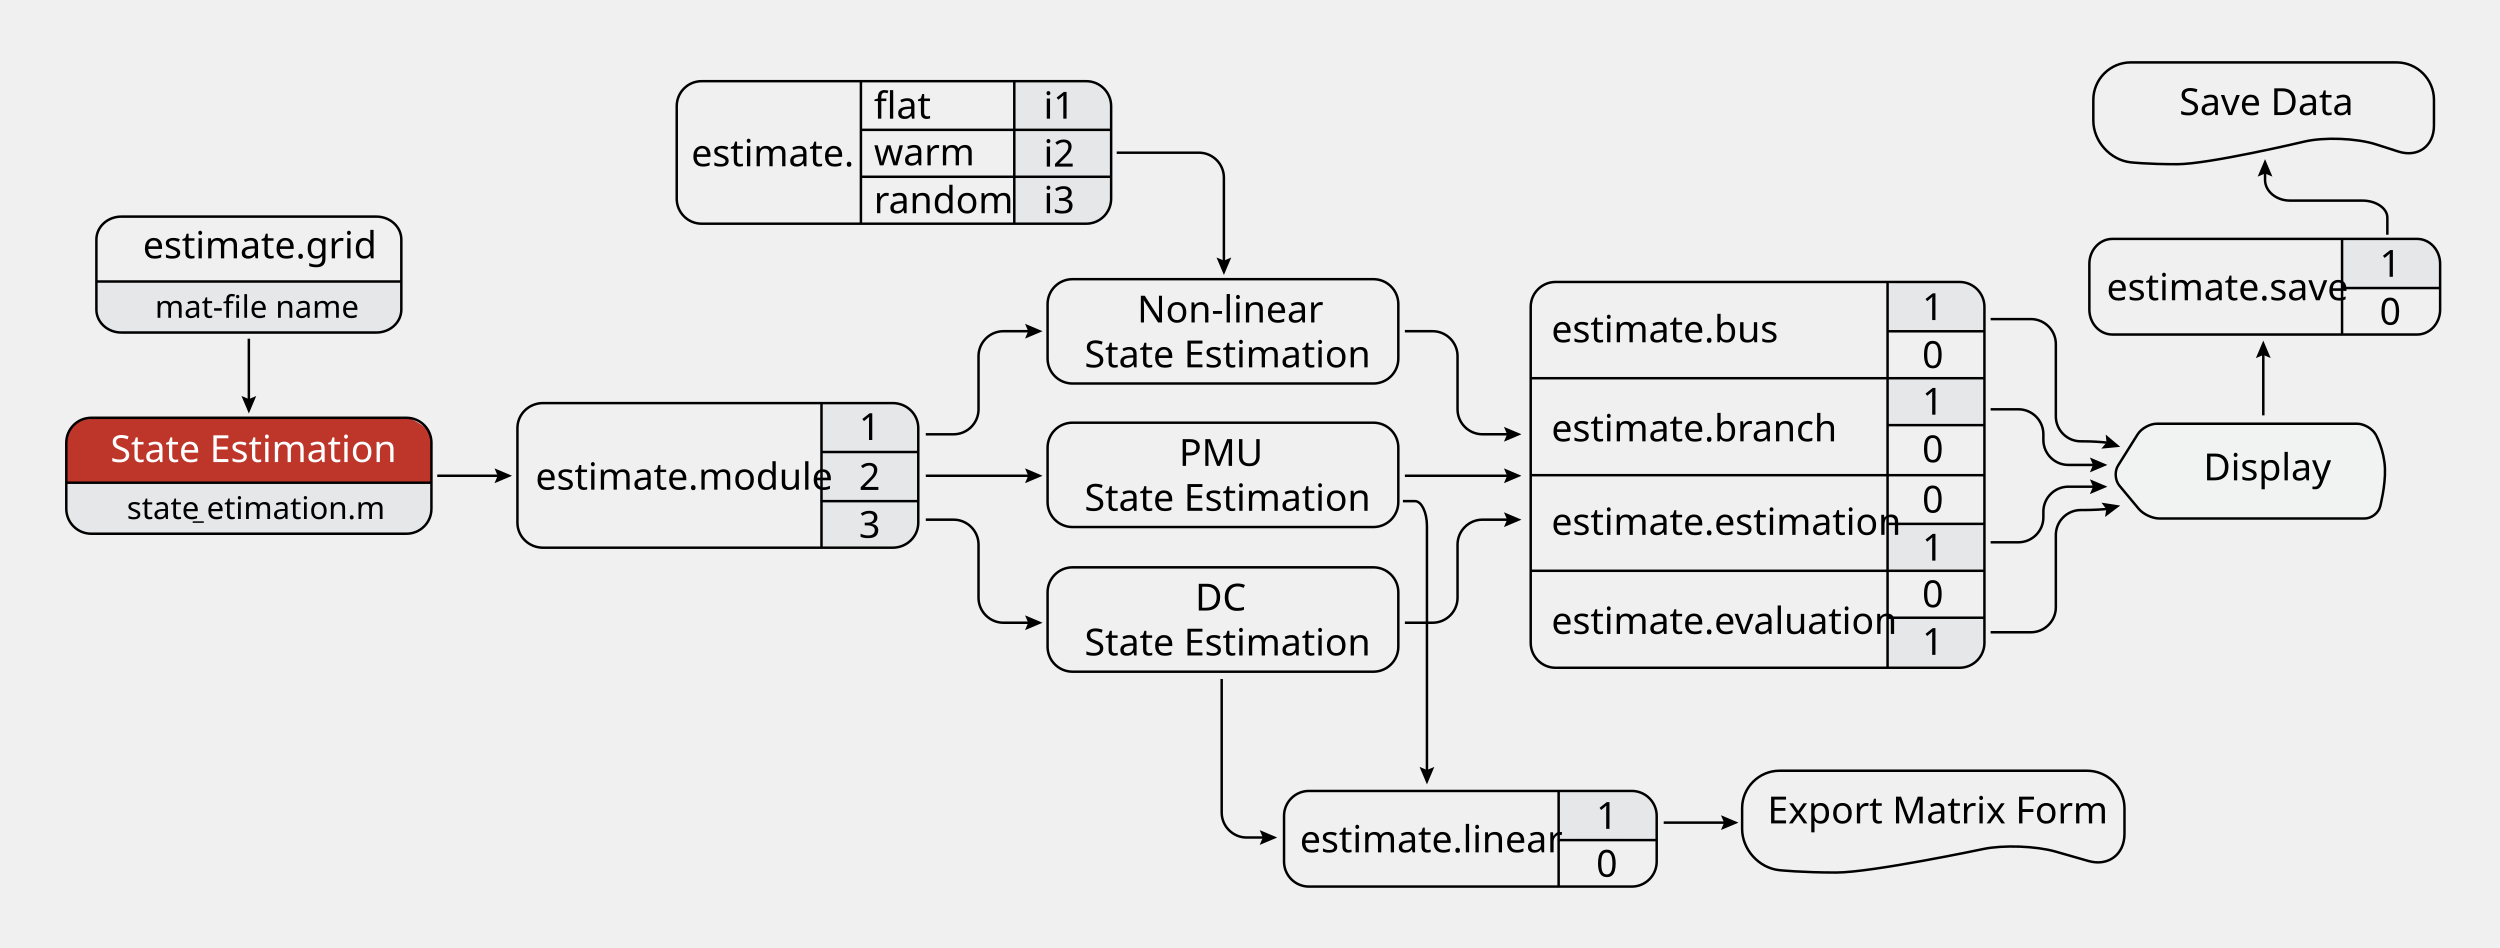
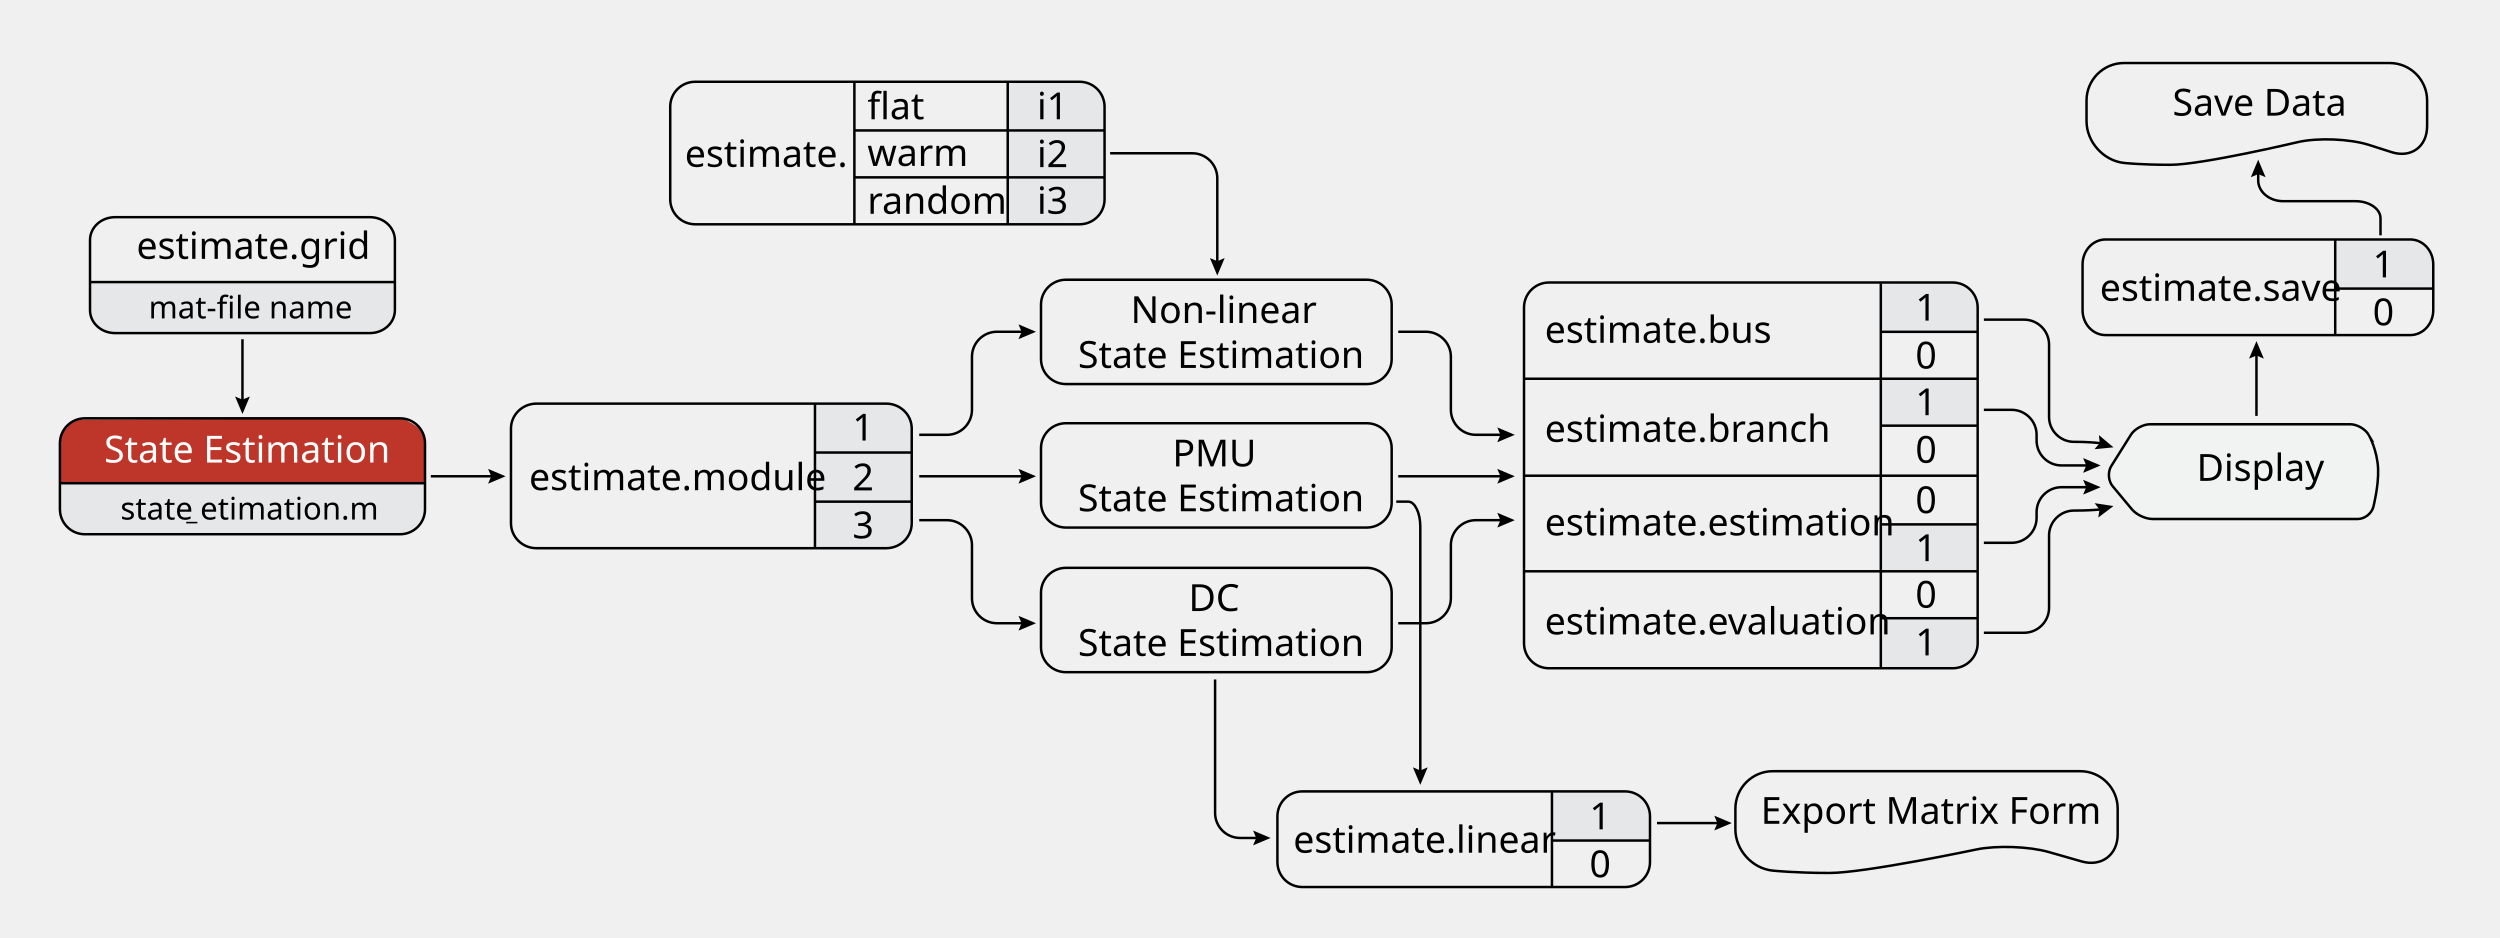
- <svg xmlns="http://www.w3.org/2000/svg" version="1.1" id="Layer_1" x="0px" y="0px" width="358px" height="135.667px" viewBox="0 0 358 135.667" enable-background="new 0 0 358 135.667" xml:space="preserve">
-   <path fill="#E6E7E8" d="M284.168,88.458h-13.869v7.13c0-0.001,3.189,0.106,6.607,0.111c5.306,0.01,4.539-0.421,6.111-0.949  c0.935-0.314,1.188-2.666,1.209-3.9C284.248,89.467,284.168,88.458,284.168,88.458z" />
-   <text transform="matrix(1 0 0 1 20.4546 36.9907)" font-family="'CMR10'" font-size="5.357">estimate.grid</text>
-   <path fill="#BE362A" d="M58.581,59.829L12.31,60.008c0,0-1.614,0.54-1.913,0.961c-0.627,0.881-0.917,1.816-0.917,1.816v6.24  c0,0,32.685,0.131,52.314,0v-3.847c0,0-0.004-2.803-0.488-3.54C60.851,60.948,58.581,59.829,58.581,59.829z" />
-   <path fill="#E6E7E8" d="M58.356,76.43H12.748l-2.49-1.271l-0.767-1.366v-4.661c0,0,32.67-0.105,52.29,0v4.84  c0,0-0.432,0.514-0.916,1.1C60.412,75.617,58.356,76.43,58.356,76.43z" />
-   <path fill="#FFFFFF" stroke="#000000" stroke-width="0.357" stroke-miterlimit="10" d="M9.492,69.123h52.29H9.492z" />
-   <text transform="matrix(1 0 0 1 15.8149 66.1646)" fill="#FFFFFF" font-family="'CMR10'" font-size="5.357">State Estimation</text>
-   <text transform="matrix(1 0 0 1 18.1572 74.3242)">
-     <tspan x="0" y="0" font-family="'CMR10'" font-size="4.465">state</tspan>
-     <tspan x="9.438" y="0" font-family="'ArialMT'" font-size="3.572">_</tspan>
-     <tspan x="11.424" y="0" font-family="'CMR10'" font-size="4.465">etimation.m</tspan>
-   </text>
-   <g>
-     <line fill="#FFFFFF" x1="62.615" y1="68.129" x2="73.325" y2="68.129" />
-     <g>
-       <line fill="none" stroke="#000000" stroke-width="0.357" stroke-miterlimit="10" x1="62.615" y1="68.129" x2="71.619" y2="68.129" />
-       <g>
-         <polygon points="70.816,69.188 71.266,68.129 70.816,67.071 73.325,68.129    " />
-       </g>
-     </g>
-   </g>
-   <g>
-     <line fill="#FFFFFF" x1="35.636" y1="48.5" x2="35.636" y2="59.209" />
-     <g>
-       <line fill="none" stroke="#000000" stroke-width="0.357" stroke-miterlimit="10" x1="35.636" y1="48.5" x2="35.636" y2="57.504" />
-       <g>
-         <polygon points="34.578,56.701 35.636,57.151 36.694,56.701 35.636,59.209    " />
-       </g>
-     </g>
-   </g>
-   <path fill="#E6E7E8" d="M54.61,47.619H16.523l-2.08-1.272l-0.641-1.365V40.32c0,0,27.283-0.105,43.667,0v4.84  c0,0-0.36,0.514-0.765,1.098C56.326,46.807,54.61,47.619,54.61,47.619z" />
-   <path fill="#FFFFFF" stroke="#000000" stroke-width="0.357" stroke-miterlimit="10" d="M13.803,40.312H57.47H13.803z" />
-   <text transform="matrix(1 0 0 1 22.1948 45.5117)" font-family="'CMR10'" font-size="4.465">mat-file name</text>
-   <path fill="none" stroke="#000000" stroke-width="0.357" stroke-miterlimit="10" d="M57.47,44.337c0,1.813-1.599,3.282-3.571,3.282  H17.375c-1.972,0-3.572-1.469-3.572-3.282V34.299c0-1.813,1.6-3.282,3.572-3.282h36.524c1.973,0,3.571,1.469,3.571,3.282V44.337z" />
-   <path fill="none" stroke="#000000" stroke-width="0.357" stroke-miterlimit="10" d="M61.782,72.858  c0,1.972-1.599,3.571-3.572,3.571H13.063c-1.973,0-3.571-1.6-3.571-3.571V63.4c0-1.973,1.599-3.572,3.571-3.572h45.146  c1.973,0,3.572,1.599,3.572,3.572V72.858z" />
-   <path fill="#E6E7E8" d="M130.82,77.066c-0.412,0.693-2.172,1.363-2.172,1.363h-11.114V57.864c0,0,6.72-0.335,11.367,0.024  c0.642,0.049,1.292,0.808,1.774,0.976c0.262,0.091,0.814,1.365,0.816,3.284c0.005,4.015,0.083,7.395,0.091,9.697  c0.006,1.807-0.172,1.807-0.143,3.006C131.459,75.646,131.416,76.064,130.82,77.066z" />
-   <line fill="#FFFFFF" stroke="#000000" stroke-width="0.357" stroke-miterlimit="10" x1="117.535" y1="71.762" x2="131.582" y2="71.762" />
-   <text transform="matrix(1 0 0 1 123.002 70.1543)" font-family="'CMR10'" font-size="5.357">2</text>
-   <text transform="matrix(1 0 0 1 123.002 77.0195)" font-family="'CMR10'" font-size="5.357">3</text>
-   <path fill="#FFFFFF" stroke="#000000" stroke-width="0.357" stroke-miterlimit="10" d="M117.637,57.713V78.43V57.713z" />
-   <text transform="matrix(1 0 0 1 76.6812 70.1182)" font-family="'CMR10'" font-size="5.357">estimate.module</text>
-   <line fill="#FFFFFF" stroke="#000000" stroke-width="0.357" stroke-miterlimit="10" x1="117.628" y1="64.728" x2="131.497" y2="64.728" />
-   <text transform="matrix(1 0 0 1 123.002 63.0112)" font-family="'CMR10'" font-size="5.357">1</text>
-   <path fill="none" stroke="#000000" stroke-width="0.357" stroke-miterlimit="10" d="M131.497,74.857  c0,1.973-1.639,3.572-3.66,3.572H77.755c-2.021,0-3.659-1.6-3.659-3.572V61.293c0-1.973,1.638-3.571,3.659-3.571h50.082  c2.021,0,3.66,1.599,3.66,3.571V74.857z" />
-   <g>
-     <g>
-       <path fill="none" stroke="#000000" stroke-width="0.357" stroke-miterlimit="10" d="M147.59,47.428h-3.893    c-1.964,0-3.572,1.607-3.572,3.572v7.617c0,1.964-1.607,3.572-3.572,3.572h-3.98" />
-       <g>
-         <polygon points="146.787,46.37 147.237,47.428 146.787,48.486 149.295,47.428    " />
-       </g>
-     </g>
-   </g>
-   <g>
-     <g>
-       <path fill="none" stroke="#000000" stroke-width="0.357" stroke-miterlimit="10" d="M147.59,89.176h-3.893    c-1.964,0-3.572-1.607-3.572-3.571v-7.617c0-1.964-1.607-3.571-3.572-3.571h-3.98" />
-       <g>
-         <polygon points="146.787,88.117 147.237,89.176 146.787,90.234 149.295,89.176    " />
-       </g>
-     </g>
-   </g>
-   <text transform="matrix(1 0 0 1 162.853 46.1768)">
-     <tspan x="0" y="0" font-family="'CMR10'" font-size="5.357">Non-linear</tspan>
-     <tspan x="-7.548" y="6.429" font-family="'CMR10'" font-size="5.357">State Estimation</tspan>
-   </text>
-   <path fill="none" stroke="#000000" stroke-width="0.357" stroke-miterlimit="10" d="M200.239,51.348  c0,1.973-1.599,3.572-3.571,3.572h-43.083c-1.973,0-3.572-1.599-3.572-3.572v-7.799c0-1.973,1.599-3.572,3.572-3.572h43.083  c1.973,0,3.571,1.599,3.571,3.572V51.348z" />
-   <text transform="matrix(1 0 0 1 168.8428 66.7139)">
-     <tspan x="0" y="0" font-family="'CMR10'" font-size="5.357">PMU</tspan>
-     <tspan x="-13.538" y="6.429" font-family="'CMR10'" font-size="5.357">State Estimation</tspan>
-   </text>
-   <path fill="none" stroke="#000000" stroke-width="0.357" stroke-miterlimit="10" d="M200.239,71.9c0,1.973-1.599,3.572-3.571,3.572  h-43.083c-1.973,0-3.572-1.6-3.572-3.572v-7.799c0-1.973,1.599-3.572,3.572-3.572h43.083c1.973,0,3.571,1.599,3.571,3.572V71.9z" />
-   <text transform="matrix(1 0 0 1 171.1489 87.4297)">
-     <tspan x="0" y="0" font-family="'CMR10'" font-size="5.357">DC</tspan>
-     <tspan x="-15.844" y="6.429" font-family="'CMR10'" font-size="5.357">State Estimation</tspan>
-   </text>
-   <path fill="none" stroke="#000000" stroke-width="0.357" stroke-miterlimit="10" d="M200.239,92.615  c0,1.973-1.599,3.571-3.571,3.571h-43.083c-1.973,0-3.572-1.599-3.572-3.571v-7.801c0-1.973,1.599-3.571,3.572-3.571h43.083  c1.973,0,3.571,1.599,3.571,3.571V92.615z" />
-   <g>
-     <line fill="#FFFFFF" x1="132.574" y1="68.129" x2="149.296" y2="68.129" />
-     <g>
-       <line fill="none" stroke="#000000" stroke-width="0.357" stroke-miterlimit="10" x1="132.574" y1="68.129" x2="147.591" y2="68.129" />
-       <g>
-         <polygon points="146.788,69.188 147.238,68.129 146.788,67.071 149.296,68.129    " />
-       </g>
-     </g>
-   </g>
-   <g>
-     <text transform="matrix(1 0 0 1 125.1426 16.9893)" font-family="'CMR10'" font-size="5.357">flat</text>
-     <text transform="matrix(1 0 0 1 125.1421 23.6763)" font-family="'CMR10'" font-size="5.357">warm</text>
-     <text transform="matrix(1 0 0 1 125.1416 30.5342)" font-family="'CMR10'" font-size="5.357">random</text>
-     <path fill="#FFFFFF" stroke="#000000" stroke-width="0.357" stroke-miterlimit="10" d="M123.284,11.624v20.41V11.624z" />
-     <text transform="matrix(1 0 0 1 98.9922 23.8101)" font-family="'CMR10'" font-size="5.357">estimate.</text>
-     <path fill="#E6E7E8" d="M158.603,30.303l-1.721,1.471l-5.141,0.26l-6.495,0.071V11.623c0,0,3.208,0.044,6.495,0.076   c2.795,0.027,5.467-0.281,6.448,1.129c0.235,0.338,0.91,1.305,0.915,2.602c0.012,3.165,0.056,7.159,0.07,9.649   C159.194,29.141,158.603,30.303,158.603,30.303z" />
-     <path fill="#FFFFFF" stroke="#000000" stroke-width="0.357" stroke-miterlimit="10" d="M145.247,11.643v20.391V11.643z" />
-     <line fill="#FFFFFF" stroke="#000000" stroke-width="0.357" stroke-miterlimit="10" x1="123.283" y1="25.314" x2="159.115" y2="25.314" />
-     <line fill="#FFFFFF" stroke="#000000" stroke-width="0.357" stroke-miterlimit="10" x1="123.283" y1="18.594" x2="159.115" y2="18.594" />
-     <text transform="matrix(1 0 0 1 149.4434 16.9893)" font-family="'CMR10'" font-size="5.357">i1</text>
-     <text transform="matrix(1 0 0 1 149.4434 23.854)" font-family="'CMR10'" font-size="5.357">i2</text>
-     <text transform="matrix(1 0 0 1 149.4434 30.5342)" font-family="'CMR10'" font-size="5.357">i3</text>
-     <path fill="none" stroke="#000000" stroke-width="0.357" stroke-miterlimit="10" d="M159.115,28.462   c0,1.973-1.599,3.572-3.571,3.572h-55.066c-1.972,0-3.571-1.599-3.571-3.572V15.194c0-1.972,1.599-3.571,3.571-3.571h55.066   c1.972,0,3.571,1.599,3.571,3.571V28.462z" />
-   </g>
-   <g>
-     <g>
-       <path fill="none" stroke="#000000" stroke-width="0.357" stroke-miterlimit="10" d="M159.913,21.864h11.776    c1.965,0,3.572,1.607,3.572,3.572v12.237" />
-       <g>
-         <polygon points="174.203,36.871 175.262,37.32 176.319,36.871 175.262,39.379    " />
-       </g>
-     </g>
-   </g>
-   <g>
-     <g>
-       <path fill="none" stroke="#000000" stroke-width="0.357" stroke-miterlimit="10" d="M216.168,62.188h-3.878    c-1.964,0-3.571-1.607-3.571-3.572V51c0-1.964-1.607-3.572-3.571-3.572h-3.968" />
-       <g>
-         <polygon points="215.366,61.13 215.815,62.188 215.366,63.247 217.874,62.188    " />
-       </g>
-     </g>
-   </g>
-   <g>
-     <g>
-       <path fill="none" stroke="#000000" stroke-width="0.357" stroke-miterlimit="10" d="M216.168,74.416h-3.878    c-1.964,0-3.571,1.607-3.571,3.571v7.617c0,1.964-1.607,3.571-3.571,3.571h-3.968" />
-       <g>
-         <polygon points="215.366,73.357 215.815,74.416 215.366,75.475 217.874,74.416    " />
-       </g>
-     </g>
-   </g>
-   <g>
-     <line fill="#FFFFFF" x1="201.181" y1="68.129" x2="217.874" y2="68.129" />
-     <g>
-       <line fill="none" stroke="#000000" stroke-width="0.357" stroke-miterlimit="10" x1="201.181" y1="68.129" x2="216.168" y2="68.129" />
-       <g>
-         <polygon points="215.366,69.188 215.815,68.129 215.366,67.071 217.874,68.129    " />
-       </g>
-     </g>
-   </g>
-   <path fill="#E6E7E8" d="M284.17,54.159h-13.871v6.772c0,0,3.469,0.066,7.053,0c1.904-0.036,6.809-0.053,6.809-0.053  s0.047-3.094,0.066-4.328C284.248,55.168,284.17,54.159,284.17,54.159z" />
-   <path fill="#E6E7E8" d="M284.168,47.439h-13.869v-6.772c0,0,3.189-0.285,6.607-0.291c5.306-0.009,4.182,0.243,5.754,0.771  c0.936,0.314,1.546,2.667,1.566,3.901C284.248,46.429,284.168,47.439,284.168,47.439z" />
-   <path fill="#FFFFFF" stroke="#000000" stroke-width="0.357" stroke-miterlimit="10" d="M270.299,40.487v27.559V40.487z" />
-   <line fill="#FFFFFF" stroke="#000000" stroke-width="0.357" stroke-miterlimit="10" x1="219.196" y1="54.159" x2="284.168" y2="54.159" />
-   <line fill="#FFFFFF" stroke="#000000" stroke-width="0.357" stroke-miterlimit="10" x1="270.299" y1="47.439" x2="284.168" y2="47.439" />
-   <line fill="none" stroke="#000000" stroke-width="0.357" stroke-miterlimit="10" x1="270.299" y1="60.878" x2="284.168" y2="60.878" />
-   <text transform="matrix(1 0 0 1 222.1621 63.1982)" font-family="'CMR10'" font-size="5.357">estimate.branch</text>
-   <text transform="matrix(1 0 0 1 222.1621 49.0137)" font-family="'CMR10'" font-size="5.357">estimate.bus</text>
-   <text transform="matrix(1 0 0 1 275.25 45.834)" font-family="'CMR10'" font-size="5.357">1</text>
-   <text transform="matrix(1 0 0 1 275.25 52.6997)" font-family="'CMR10'" font-size="5.357">0</text>
-   <text transform="matrix(1 0 0 1 275.25 59.3794)" font-family="'CMR10'" font-size="5.357">1</text>
-   <text transform="matrix(1 0 0 1 275.25 66.2026)" font-family="'CMR10'" font-size="5.357">0</text>
-   <path fill="#E6E7E8" d="M284.168,81.809h-13.869v-6.971h13.869c0,0,0.038,3.346,0.059,4.58  C284.248,80.801,284.168,81.809,284.168,81.809z" />
-   <path fill="#FFFFFF" stroke="#000000" stroke-width="0.357" stroke-miterlimit="10" d="M270.299,68.046v27.579V68.046z" />
-   <line fill="#FFFFFF" stroke="#000000" stroke-width="0.357" stroke-miterlimit="10" x1="219.196" y1="81.738" x2="284.168" y2="81.738" />
-   <line fill="#FFFFFF" stroke="#000000" stroke-width="0.357" stroke-miterlimit="10" x1="270.299" y1="75.02" x2="284.168" y2="75.02" />
-   <line fill="none" stroke="#000000" stroke-width="0.357" stroke-miterlimit="10" x1="270.299" y1="88.458" x2="284.168" y2="88.458" />
-   <text transform="matrix(1 0 0 1 222.1611 90.7773)" font-family="'CMR10'" font-size="5.357">estimate.evaluation</text>
-   <text transform="matrix(1 0 0 1 222.1611 76.5938)" font-family="'CMR10'" font-size="5.357">estimate.estimation</text>
-   <text transform="matrix(1 0 0 1 275.25 73.4141)" font-family="'CMR10'" font-size="5.357">0</text>
-   <text transform="matrix(1 0 0 1 275.25 80.2793)" font-family="'CMR10'" font-size="5.357">1</text>
-   <text transform="matrix(1 0 0 1 275.25 86.959)" font-family="'CMR10'" font-size="5.357">0</text>
-   <text transform="matrix(1 0 0 1 275.25 93.7813)" font-family="'CMR10'" font-size="5.357">1</text>
-   <line fill="#FFFFFF" stroke="#000000" stroke-width="0.357" stroke-miterlimit="10" x1="219.196" y1="68.046" x2="284.168" y2="68.046" />
-   <g>
-     <path fill="none" stroke="#000000" stroke-width="0.357" stroke-miterlimit="10" d="M348.545,17.979   c0,2.947-2.296,4.621-5.102,3.721l-3.164-1.016c-2.806-0.9-7.447-1.082-10.315-0.404c0,0-13.669,3.233-18.192,3.235   c-4.333,0.001-6.687-0.273-6.687-0.273c-2.927-0.341-5.321-3.031-5.321-5.978v-2.971c0-2.947,2.411-5.357,5.357-5.357h38.066   c2.946,0,5.357,2.411,5.357,5.357V17.979z" />
-   </g>
-   <g>
-     <path fill="#F1F2F2" d="M341.525,67.103c0.091,2.446-0.68,5.416-0.68,5.416c-0.246,0.95-1.252,1.729-2.234,1.729h-29.406   c-0.982,0-2.301-0.617-2.93-1.372l-2.772-3.328c-0.629-0.755-0.717-2.053-0.194-2.885l2.805-4.473   c0.522-0.832,1.753-1.513,2.735-1.513h28.69c0.982,0,2.182,0.7,2.665,1.555C340.204,62.231,341.428,64.396,341.525,67.103z" />
-     <path fill="none" stroke="#000000" stroke-width="0.357" stroke-miterlimit="10" d="M341.525,67.103   c0.091,2.446-0.68,5.416-0.68,5.416c-0.246,0.95-1.252,1.729-2.234,1.729h-29.406c-0.982,0-2.301-0.617-2.93-1.372l-2.772-3.328   c-0.629-0.755-0.717-2.053-0.194-2.885l2.805-4.473c0.522-0.832,1.753-1.513,2.735-1.513h28.69c0.982,0,2.182,0.7,2.665,1.555   C340.204,62.231,341.428,64.396,341.525,67.103z" />
-   </g>
-   <g>
-     <g>
-       <path fill="none" stroke="#000000" stroke-width="0.357" stroke-miterlimit="10" d="M300.075,66.577h-3.893    c-1.964,0-3.571-1.607-3.571-3.572v-0.822c0-1.964-1.607-3.572-3.571-3.572h-3.98" />
-       <g>
-         <polygon points="299.273,65.519 299.723,66.577 299.273,67.635 301.781,66.577    " />
-       </g>
-     </g>
-   </g>
-   <g>
-     <g>
-       <path fill="none" stroke="#000000" stroke-width="0.357" stroke-miterlimit="10" d="M300.075,69.693h-3.893    c-1.964,0-3.571,1.607-3.571,3.571v0.821c0,1.964-1.607,3.571-3.571,3.571h-3.98" />
-       <g>
-         <polygon points="299.273,68.635 299.723,69.693 299.273,70.752 301.781,69.693    " />
-       </g>
-     </g>
-   </g>
-   <text transform="matrix(1 0 0 1 315.5371 68.7837)" font-family="'CMR10'" font-size="5.357">Display</text>
-   <path fill="#E6E7E8" d="M347.434,34.557c-0.411-0.223-0.683-0.111-0.683-0.111H335.28v6.613c0,0,7.257,0.108,11.902-0.008  c0.644-0.016,1.761,0.106,2.243,0.052c0.262-0.029-0.182-0.808-0.01-1.422c0.272-0.968-0.249-2.291-0.241-3.031  c0.007-0.581-0.357-0.997-0.696-1.318C348.221,35.09,348.029,34.879,347.434,34.557z" />
-   <line fill="#FFFFFF" stroke="#000000" stroke-width="0.357" stroke-miterlimit="10" x1="335.28" y1="41.246" x2="349.426" y2="41.246" />
-   <text transform="matrix(1 0 0 1 340.7559 39.6411)" font-family="'CMR10'" font-size="5.357">1</text>
-   <text transform="matrix(1 0 0 1 340.7559 46.5068)" font-family="'CMR10'" font-size="5.357">0</text>
-   <path fill="#FFFFFF" stroke="#000000" stroke-width="0.357" stroke-miterlimit="10" d="M335.383,34.209v13.694V34.209z" />
-   <text transform="matrix(1 0 0 1 301.665 42.9976)" font-family="'CMR10'" font-size="5.357">estimate.save</text>
-   <path fill="none" stroke="#000000" stroke-width="0.357" stroke-miterlimit="10" d="M349.426,44.332  c0,1.973-1.473,3.572-3.291,3.572h-43.648c-1.817,0-3.291-1.599-3.291-3.572v-6.548c0-1.972,1.474-3.572,3.291-3.572h43.648  c1.818,0,3.291,1.6,3.291,3.572V44.332z" />
-   <g>
-     <line fill="#FFFFFF" x1="324.104" y1="59.479" x2="324.104" y2="48.77" />
-     <g>
-       <line fill="none" stroke="#000000" stroke-width="0.357" stroke-miterlimit="10" x1="324.104" y1="59.479" x2="324.104" y2="50.475" />
-       <g>
-         <polygon points="325.162,51.278 324.104,50.828 323.045,51.278 324.104,48.77    " />
-       </g>
-     </g>
-   </g>
-   <text transform="matrix(1 0 0 1 312.0762 16.4761)" font-family="'CMR10'" font-size="5.357">Save Data</text>
-   <g>
-     <g>
-       <path fill="none" stroke="#000000" stroke-width="0.357" stroke-miterlimit="10" d="M324.354,24.491c0,0.384,0,0.813,0,1.265    c0,1.633,1.607,2.97,3.571,2.97l10.373,0c1.964,0,3.571,1.101,3.571,2.446c0,1.345,0,2.445,0,2.445" />
-       <g>
-         <polygon points="323.295,25.294 324.354,24.845 325.412,25.294 324.354,22.786    " />
-       </g>
-     </g>
-   </g>
-   <g>
-     <g>
-       <path fill="none" stroke="#000000" stroke-width="0.357" stroke-miterlimit="10" d="M285.06,45.693h5.765    c1.964,0,3.571,1.607,3.571,3.572v10.36c0,1.964,1.607,3.572,3.571,3.572h0.243c1.444,0,2.919,0.096,3.799,0.232" />
-       <g>
-         <polygon points="300.91,64.25 301.653,63.373 301.538,62.229 303.619,63.983    " />
-       </g>
-     </g>
-   </g>
-   <g>
-     <g>
-       <path fill="none" stroke="#000000" stroke-width="0.357" stroke-miterlimit="10" d="M285.06,90.542h5.765    c1.964,0,3.571-1.607,3.571-3.571V76.61c0-1.964,1.607-3.571,3.571-3.571h0.243c1.428,0,2.886-0.076,3.77-0.187" />
-       <g>
-         <polygon points="301.446,74.034 301.623,72.898 300.928,71.982 303.619,72.395    " />
-       </g>
-     </g>
-   </g>
-   <path fill="none" stroke="#000000" stroke-width="0.357" stroke-miterlimit="10" d="M284.171,92.054  c0,1.974-1.599,3.571-3.571,3.571h-57.833c-1.972,0-3.57-1.598-3.57-3.571V43.947c0-1.972,1.599-3.571,3.57-3.571H280.6  c1.973,0,3.571,1.599,3.571,3.571V92.054z" />
-   <g>
-     <g>
-       <path fill="none" stroke="#000000" stroke-width="0.357" stroke-miterlimit="10" d="M204.339,110.62V75.333    c0-1.964-0.774-3.571-1.721-3.571c-0.947,0-1.722,0-1.722,0" />
-       <g>
-         <polygon points="205.397,109.818 204.339,110.268 203.28,109.818 204.339,112.326    " />
-       </g>
-     </g>
-   </g>
-   <g>
-     <g>
-       <path fill="none" stroke="#000000" stroke-width="0.357" stroke-miterlimit="10" d="M174.947,97.234v19.127    c0,1.964,1.607,3.571,3.572,3.571h2.671" />
-       <g>
-         <polygon points="180.389,120.99 180.838,119.933 180.389,118.875 182.896,119.933    " />
-       </g>
-     </g>
-   </g>
-   <path fill="#E6E7E8" d="M235.247,113.611c-0.41-0.223-0.682-0.111-0.682-0.111h-11.471v6.613c0,0,7.256,0.107,11.902-0.008  c0.643-0.016,1.761,0.105,2.242,0.053c0.262-0.029-0.182-0.809-0.009-1.424c0.272-0.967-0.249-2.29-0.241-3.03  c0.006-0.581-0.357-0.997-0.697-1.317C236.035,114.145,235.844,113.934,235.247,113.611z" />
-   <line fill="#FFFFFF" stroke="#000000" stroke-width="0.357" stroke-miterlimit="10" x1="223.095" y1="120.301" x2="237.239" y2="120.301" />
-   <text transform="matrix(1 0 0 1 228.5693 118.6953)" font-family="'CMR10'" font-size="5.357">1</text>
-   <text transform="matrix(1 0 0 1 228.5693 125.5605)" font-family="'CMR10'" font-size="5.357">0</text>
-   <path fill="#FFFFFF" stroke="#000000" stroke-width="0.357" stroke-miterlimit="10" d="M223.197,113.264v13.695V113.264z" />
-   <text transform="matrix(1 0 0 1 186.1426 122.0518)" font-family="'CMR10'" font-size="5.357">estimate.linear</text>
-   <path fill="none" stroke="#000000" stroke-width="0.357" stroke-miterlimit="10" d="M237.239,123.386  c0,1.974-1.6,3.573-3.572,3.573h-46.223c-1.972,0-3.57-1.6-3.57-3.573v-6.55c0-1.973,1.599-3.572,3.57-3.572h46.223  c1.973,0,3.572,1.6,3.572,3.572V123.386z" />
-   <g>
-     <line fill="#FFFFFF" x1="238.241" y1="117.8" x2="248.95" y2="117.8" />
-     <g>
-       <line fill="none" stroke="#000000" stroke-width="0.357" stroke-miterlimit="10" x1="238.241" y1="117.8" x2="247.244" y2="117.8" />
-       <g>
-         <polygon points="246.442,118.857 246.892,117.8 246.442,116.742 248.95,117.8    " />
-       </g>
-     </g>
-   </g>
-   <g>
-     <path fill="none" stroke="#000000" stroke-width="0.357" stroke-miterlimit="10" d="M304.225,119.412   c0,2.946-2.318,4.694-5.151,3.885l-4.701-1.345c-2.833-0.81-7.511-0.976-10.394-0.368c0,0-15.953,3.361-21.032,3.363   c-4.862,0.002-8.147-0.339-8.147-0.339c-2.931-0.305-5.329-2.965-5.329-5.911v-2.971c0-2.946,2.411-5.357,5.357-5.357h44.04   c2.946,0,5.357,2.411,5.357,5.357V119.412z" />
-   </g>
-   <text transform="matrix(1 0 0 1 253.1055 117.9063)" font-family="'CMR10'" font-size="5.357">Export Matrix Form</text>
+ <svg xmlns="http://www.w3.org/2000/svg" version="1.1" id="Layer_1" x="0px" y="0px" width="465.5px" height="174.5px" viewBox="0 0 465.5 174.5" enable-background="new 0 0 465.5 174.5" xml:space="preserve">
+   <path fill="#E6E7E8" d="M368.236,115.111h-18.029v9.27c0-0.002,4.146,0.137,8.59,0.145c6.897,0.012,5.9-0.547,7.944-1.234  c1.215-0.408,1.545-3.467,1.571-5.07C368.341,116.422,368.236,115.111,368.236,115.111z" />
+   <text transform="matrix(1 0 0 1 25.4097 48.2031)" font-family="'CMR10'" font-size="6.965">estimate.grid</text>
+   <path fill="#BE362A" d="M74.974,77.893l-60.152,0.233c0,0-2.099,0.701-2.487,1.249c-0.815,1.146-1.192,2.361-1.192,2.361v8.113  c0,0,42.49,0.17,68.009,0v-5.002c0,0-0.006-3.644-0.635-4.602C77.925,79.349,74.974,77.893,74.974,77.893z" />
+   <path fill="#E6E7E8" d="M74.682,99.475H15.391l-3.236-1.652l-0.997-1.777v-6.059c0,0,42.472-0.137,67.978,0v6.291  c0,0-0.562,0.668-1.19,1.43C77.354,98.418,74.682,99.475,74.682,99.475z" />
+   <path fill="#FFFFFF" stroke="#000000" stroke-width="0.464" stroke-miterlimit="10" d="M11.157,89.977h67.978H11.157z" />
+   <text transform="matrix(1 0 0 1 19.3784 86.1299)" fill="#FFFFFF" font-family="'CMR10'" font-size="6.965">State Estimation</text>
+   <text transform="matrix(1 0 0 1 22.4229 96.7373)">
+     <tspan x="0" y="0" font-family="'CMR10'" font-size="5.804">state</tspan>
+     <tspan x="12.269" y="0" font-family="'ArialMT'" font-size="4.643">_</tspan>
+     <tspan x="14.852" y="0" font-family="'CMR10'" font-size="5.804">etimation.m</tspan>
+   </text>
+   <g>
+     <line fill="#FFFFFF" x1="80.218" y1="88.683" x2="94.141" y2="88.683" />
+     <g>
+       <line fill="none" stroke="#000000" stroke-width="0.464" stroke-miterlimit="10" x1="80.218" y1="88.683" x2="91.923" y2="88.683" />
+       <g>
+         <polygon points="90.88,90.059 91.464,88.683 90.88,87.308 94.141,88.683    " />
+       </g>
+     </g>
+   </g>
+   <g>
+     <line fill="#FFFFFF" x1="45.146" y1="63.166" x2="45.146" y2="77.088" />
+     <g>
+       <line fill="none" stroke="#000000" stroke-width="0.464" stroke-miterlimit="10" x1="45.146" y1="63.166" x2="45.146" y2="74.871" />
+       <g>
+         <polygon points="43.77,73.828 45.146,74.412 46.521,73.828 45.146,77.088    " />
+       </g>
+     </g>
+   </g>
+   <path fill="#E6E7E8" d="M69.812,62.021H20.298l-2.703-1.654l-0.833-1.774v-6.061c0,0,35.468-0.137,56.768,0v6.292  c0,0-0.469,0.668-0.994,1.428C72.043,60.964,69.812,62.021,69.812,62.021z" />
+   <path fill="#FFFFFF" stroke="#000000" stroke-width="0.464" stroke-miterlimit="10" d="M16.762,52.522h56.768H16.762z" />
+   <text transform="matrix(1 0 0 1 27.6724 59.2813)" font-family="'CMR10'" font-size="5.804">mat-file name</text>
+   <path fill="none" stroke="#000000" stroke-width="0.464" stroke-miterlimit="10" d="M73.529,57.754  c0,2.356-2.078,4.267-4.643,4.267H21.405c-2.563,0-4.644-1.91-4.644-4.267v-13.05c0-2.355,2.08-4.266,4.644-4.266h47.481  c2.564,0,4.643,1.91,4.643,4.266V57.754z" />
+   <path fill="none" stroke="#000000" stroke-width="0.464" stroke-miterlimit="10" d="M79.135,94.832  c0,2.563-2.079,4.643-4.644,4.643h-58.69c-2.564,0-4.644-2.08-4.644-4.643V82.537c0-2.564,2.079-4.644,4.644-4.644h58.69  c2.564,0,4.644,2.079,4.644,4.644V94.832z" />
+   <path fill="#E6E7E8" d="M168.885,100.303c-0.535,0.9-2.823,1.771-2.823,1.771h-14.448V75.338c0,0,8.736-0.435,14.777,0.032  c0.834,0.064,1.68,1.051,2.306,1.269c0.34,0.118,1.059,1.774,1.062,4.27c0.007,5.22,0.108,9.613,0.118,12.607  c0.009,2.348-0.224,2.348-0.186,3.908C169.715,98.457,169.658,99,168.885,100.303z" />
+   <line fill="#FFFFFF" stroke="#000000" stroke-width="0.464" stroke-miterlimit="10" x1="151.613" y1="93.406" x2="169.875" y2="93.406" />
+   <text transform="matrix(1 0 0 1 158.7207 91.3164)" font-family="'CMR10'" font-size="6.965">2</text>
+   <text transform="matrix(1 0 0 1 158.7207 100.2412)" font-family="'CMR10'" font-size="6.965">3</text>
+   <path fill="#FFFFFF" stroke="#000000" stroke-width="0.464" stroke-miterlimit="10" d="M151.747,75.143v26.931V75.143z" />
+   <text transform="matrix(1 0 0 1 98.5044 91.2695)" font-family="'CMR10'" font-size="6.965">estimate.module</text>
+   <line fill="#FFFFFF" stroke="#000000" stroke-width="0.464" stroke-miterlimit="10" x1="151.734" y1="84.262" x2="169.765" y2="84.262" />
+   <text transform="matrix(1 0 0 1 158.7207 82.0303)" font-family="'CMR10'" font-size="6.965">1</text>
+   <path fill="none" stroke="#000000" stroke-width="0.464" stroke-miterlimit="10" d="M169.765,97.43c0,2.564-2.13,4.645-4.758,4.645  H99.9c-2.627,0-4.757-2.08-4.757-4.645V79.797c0-2.564,2.13-4.643,4.757-4.643h65.106c2.628,0,4.758,2.078,4.758,4.643V97.43z" />
+   <g>
+     <g>
+       <path fill="none" stroke="#000000" stroke-width="0.464" stroke-miterlimit="10" d="M190.685,61.773h-5.061    c-2.554,0-4.643,2.089-4.643,4.643v9.902c0,2.554-2.089,4.643-4.643,4.643h-5.174" />
+       <g>
+         <polygon points="189.642,60.397 190.226,61.773 189.642,63.148 192.902,61.773    " />
+       </g>
+     </g>
+   </g>
+   <g>
+     <g>
+       <path fill="none" stroke="#000000" stroke-width="0.464" stroke-miterlimit="10" d="M190.685,116.045h-5.061    c-2.554,0-4.643-2.09-4.643-4.644v-9.9c0-2.554-2.089-4.644-4.643-4.644h-5.174" />
+       <g>
+         <polygon points="189.642,114.669 190.226,116.045 189.642,117.421 192.902,116.045    " />
+       </g>
+     </g>
+   </g>
+   <text transform="matrix(1 0 0 1 210.5273 60.1455)">
+     <tspan x="0" y="0" font-family="'CMR10'" font-size="6.965">Non-linear</tspan>
+     <tspan x="-9.813" y="8.358" font-family="'CMR10'" font-size="6.965">State Estimation</tspan>
+   </text>
+   <path fill="none" stroke="#000000" stroke-width="0.464" stroke-miterlimit="10" d="M259.13,66.869  c0,2.565-2.078,4.644-4.643,4.644h-56.009c-2.564,0-4.644-2.078-4.644-4.644v-10.14c0-2.564,2.079-4.643,4.644-4.643h56.009  c2.564,0,4.643,2.078,4.643,4.643V66.869z" />
+   <text transform="matrix(1 0 0 1 218.314 86.8438)">
+     <tspan x="0" y="0" font-family="'CMR10'" font-size="6.965">PMU</tspan>
+     <tspan x="-17.6" y="8.357" font-family="'CMR10'" font-size="6.965">State Estimation</tspan>
+   </text>
+   <path fill="none" stroke="#000000" stroke-width="0.464" stroke-miterlimit="10" d="M259.13,93.586  c0,2.564-2.078,4.645-4.643,4.645h-56.009c-2.564,0-4.644-2.08-4.644-4.645V83.448c0-2.564,2.079-4.644,4.644-4.644h56.009  c2.564,0,4.643,2.079,4.643,4.644V93.586z" />
+   <text transform="matrix(1 0 0 1 221.312 113.7744)">
+     <tspan x="0" y="0" font-family="'CMR10'" font-size="6.965">DC</tspan>
+     <tspan x="-20.598" y="8.357" font-family="'CMR10'" font-size="6.965">State Estimation</tspan>
+   </text>
+   <path fill="none" stroke="#000000" stroke-width="0.464" stroke-miterlimit="10" d="M259.13,120.516  c0,2.564-2.078,4.643-4.643,4.643h-56.009c-2.564,0-4.644-2.078-4.644-4.643v-10.141c0-2.564,2.079-4.643,4.644-4.643h56.009  c2.564,0,4.643,2.078,4.643,4.643V120.516z" />
+   <g>
+     <line fill="#FFFFFF" x1="171.165" y1="88.683" x2="192.903" y2="88.683" />
+     <g>
+       <line fill="none" stroke="#000000" stroke-width="0.464" stroke-miterlimit="10" x1="171.165" y1="88.683" x2="190.686" y2="88.683" />
+       <g>
+         <polygon points="189.643,90.059 190.227,88.683 189.643,87.308 192.903,88.683    " />
+       </g>
+     </g>
+   </g>
+   <g>
+     <text transform="matrix(1 0 0 1 161.5039 22.2021)" font-family="'CMR10'" font-size="6.965">flat</text>
+     <text transform="matrix(1 0 0 1 161.5039 30.8945)" font-family="'CMR10'" font-size="6.965">warm</text>
+     <text transform="matrix(1 0 0 1 161.5024 39.8105)" font-family="'CMR10'" font-size="6.965">random</text>
+     <path fill="#FFFFFF" stroke="#000000" stroke-width="0.464" stroke-miterlimit="10" d="M159.087,15.227V41.76V15.227z" />
+     <text transform="matrix(1 0 0 1 127.5083 31.0684)" font-family="'CMR10'" font-size="6.965">estimate.</text>
+     <path fill="#E6E7E8" d="M205.002,39.51l-2.237,1.912l-6.683,0.338l-8.443,0.093V15.225c0,0,4.172,0.058,8.443,0.1   c3.634,0.035,7.107-0.366,8.382,1.468c0.307,0.439,1.183,1.696,1.189,3.382c0.015,4.114,0.072,9.308,0.091,12.544   C205.771,37.999,205.002,39.51,205.002,39.51z" />
+     <path fill="#FFFFFF" stroke="#000000" stroke-width="0.464" stroke-miterlimit="10" d="M187.639,15.251V41.76V15.251z" />
+     <line fill="#FFFFFF" stroke="#000000" stroke-width="0.464" stroke-miterlimit="10" x1="159.086" y1="33.024" x2="205.668" y2="33.024" />
+     <line fill="#FFFFFF" stroke="#000000" stroke-width="0.464" stroke-miterlimit="10" x1="159.086" y1="24.289" x2="205.668" y2="24.289" />
+     <text transform="matrix(1 0 0 1 193.0952 22.2021)" font-family="'CMR10'" font-size="6.965">i1</text>
+     <text transform="matrix(1 0 0 1 193.0952 31.126)" font-family="'CMR10'" font-size="6.965">i2</text>
+     <text transform="matrix(1 0 0 1 193.0952 39.8105)" font-family="'CMR10'" font-size="6.965">i3</text>
+     <path fill="none" stroke="#000000" stroke-width="0.464" stroke-miterlimit="10" d="M205.668,37.117   c0,2.564-2.078,4.644-4.643,4.644h-71.586c-2.564,0-4.643-2.079-4.643-4.644V19.868c0-2.563,2.078-4.643,4.643-4.643h71.586   c2.564,0,4.643,2.079,4.643,4.643V37.117z" />
+   </g>
+   <g>
+     <g>
+       <path fill="none" stroke="#000000" stroke-width="0.464" stroke-miterlimit="10" d="M206.705,28.54h15.311    c2.554,0,4.643,2.089,4.643,4.643v15.908" />
+       <g>
+         <polygon points="225.284,48.047 226.659,48.632 228.035,48.047 226.659,51.308    " />
+       </g>
+     </g>
+   </g>
+   <g>
+     <g>
+       <path fill="none" stroke="#000000" stroke-width="0.464" stroke-miterlimit="10" d="M279.837,80.961h-5.041    c-2.554,0-4.643-2.089-4.643-4.643v-9.902c0-2.554-2.089-4.643-4.643-4.643h-5.158" />
+       <g>
+         <polygon points="278.794,79.586 279.378,80.961 278.794,82.337 282.055,80.961    " />
+       </g>
+     </g>
+   </g>
+   <g>
+     <g>
+       <path fill="none" stroke="#000000" stroke-width="0.464" stroke-miterlimit="10" d="M279.837,96.857h-5.041    c-2.554,0-4.643,2.09-4.643,4.644v9.9c0,2.554-2.089,4.644-4.643,4.644h-5.158" />
+       <g>
+         <polygon points="278.794,95.481 279.378,96.857 278.794,98.233 282.055,96.857    " />
+       </g>
+     </g>
+   </g>
+   <g>
+     <line fill="#FFFFFF" x1="260.354" y1="88.683" x2="282.055" y2="88.683" />
+     <g>
+       <line fill="none" stroke="#000000" stroke-width="0.464" stroke-miterlimit="10" x1="260.354" y1="88.683" x2="279.837" y2="88.683" />
+       <g>
+         <polygon points="278.794,90.059 279.378,88.683 278.794,87.308 282.055,88.683    " />
+       </g>
+     </g>
+   </g>
+   <path fill="#E6E7E8" d="M368.239,70.522h-18.032v8.805c0,0,4.509,0.086,9.168,0c2.476-0.047,8.852-0.068,8.852-0.068  s0.061-4.022,0.086-5.627C368.341,71.834,368.239,70.522,368.239,70.522z" />
+   <path fill="#E6E7E8" d="M368.236,61.787h-18.029v-8.805c0,0,4.146-0.369,8.59-0.378c6.897-0.012,5.436,0.316,7.479,1.002  c1.217,0.409,2.01,3.467,2.036,5.071C368.341,60.474,368.236,61.787,368.236,61.787z" />
+   <path fill="#FFFFFF" stroke="#000000" stroke-width="0.464" stroke-miterlimit="10" d="M350.207,52.75v35.827V52.75z" />
+   <line fill="#FFFFFF" stroke="#000000" stroke-width="0.464" stroke-miterlimit="10" x1="283.773" y1="70.522" x2="368.236" y2="70.522" />
+   <line fill="#FFFFFF" stroke="#000000" stroke-width="0.464" stroke-miterlimit="10" x1="350.207" y1="61.787" x2="368.236" y2="61.787" />
+   <line fill="none" stroke="#000000" stroke-width="0.464" stroke-miterlimit="10" x1="350.207" y1="79.258" x2="368.236" y2="79.258" />
+   <text transform="matrix(1 0 0 1 287.6289 82.2734)" font-family="'CMR10'" font-size="6.965">estimate.branch</text>
+   <text transform="matrix(1 0 0 1 287.6284 63.833)" font-family="'CMR10'" font-size="6.965">estimate.bus</text>
+   <text transform="matrix(1 0 0 1 356.6445 59.7002)" font-family="'CMR10'" font-size="6.965">1</text>
+   <text transform="matrix(1 0 0 1 356.6445 68.625)" font-family="'CMR10'" font-size="6.965">0</text>
+   <text transform="matrix(1 0 0 1 356.6445 77.3086)" font-family="'CMR10'" font-size="6.965">1</text>
+   <text transform="matrix(1 0 0 1 356.6445 86.1787)" font-family="'CMR10'" font-size="6.965">0</text>
+   <path fill="#E6E7E8" d="M368.236,106.467h-18.029v-9.063h18.029c0,0,0.05,4.35,0.076,5.955  C368.341,105.156,368.236,106.467,368.236,106.467z" />
+   <path fill="#FFFFFF" stroke="#000000" stroke-width="0.464" stroke-miterlimit="10" d="M350.207,88.577v35.851V88.577z" />
+   <line fill="#FFFFFF" stroke="#000000" stroke-width="0.464" stroke-miterlimit="10" x1="283.773" y1="106.375" x2="368.236" y2="106.375" />
+   <line fill="#FFFFFF" stroke="#000000" stroke-width="0.464" stroke-miterlimit="10" x1="350.207" y1="97.641" x2="368.236" y2="97.641" />
+   <line fill="none" stroke="#000000" stroke-width="0.464" stroke-miterlimit="10" x1="350.207" y1="115.111" x2="368.236" y2="115.111" />
+   <text transform="matrix(1 0 0 1 287.6289 118.126)" font-family="'CMR10'" font-size="6.965">estimate.evaluation</text>
+   <text transform="matrix(1 0 0 1 287.6284 99.6875)" font-family="'CMR10'" font-size="6.965">estimate.estimation</text>
+   <text transform="matrix(1 0 0 1 356.6445 95.5537)" font-family="'CMR10'" font-size="6.965">0</text>
+   <text transform="matrix(1 0 0 1 356.6445 104.4785)" font-family="'CMR10'" font-size="6.965">1</text>
+   <text transform="matrix(1 0 0 1 356.6445 113.1621)" font-family="'CMR10'" font-size="6.965">0</text>
+   <text transform="matrix(1 0 0 1 356.6445 122.0313)" font-family="'CMR10'" font-size="6.965">1</text>
+   <line fill="#FFFFFF" stroke="#000000" stroke-width="0.464" stroke-miterlimit="10" x1="283.773" y1="88.577" x2="368.236" y2="88.577" />
+   <g>
+     <path fill="none" stroke="#000000" stroke-width="0.464" stroke-miterlimit="10" d="M451.927,23.489   c0,3.831-2.984,6.007-6.632,4.837l-4.113-1.32c-3.647-1.17-9.682-1.407-13.409-0.525c0,0-17.771,4.204-23.651,4.206   c-5.633,0.002-8.692-0.354-8.692-0.354c-3.805-0.444-6.918-3.941-6.918-7.771v-3.861c0-3.831,3.134-6.965,6.965-6.965h49.486   c3.831,0,6.965,3.134,6.965,6.965V23.489z" />
+   </g>
+   <g>
+     <path fill="#F1F2F2" d="M442.802,87.349c0.118,3.18-0.884,7.041-0.884,7.041c-0.32,1.236-1.628,2.247-2.904,2.247h-38.229   c-1.276,0-2.99-0.803-3.808-1.783l-3.604-4.326c-0.817-0.981-0.932-2.669-0.253-3.75l3.647-5.814   c0.679-1.082,2.278-1.967,3.555-1.967h37.299c1.276,0,2.835,0.91,3.464,2.021C441.084,81.017,442.675,83.832,442.802,87.349z" />
+     <path fill="none" stroke="#000000" stroke-width="0.464" stroke-miterlimit="10" d="M442.802,87.349   c0.118,3.18-0.884,7.041-0.884,7.041c-0.32,1.236-1.628,2.247-2.904,2.247h-38.229c-1.276,0-2.99-0.803-3.808-1.783l-3.604-4.326   c-0.817-0.981-0.932-2.669-0.253-3.75l3.647-5.814c0.679-1.082,2.278-1.967,3.555-1.967h37.299c1.276,0,2.835,0.91,3.464,2.021   C441.084,81.017,442.675,83.832,442.802,87.349z" />
+   </g>
+   <g>
+     <g>
+       <path fill="none" stroke="#000000" stroke-width="0.464" stroke-miterlimit="10" d="M388.916,86.666h-5.06    c-2.554,0-4.644-2.089-4.644-4.643v-1.069c0-2.554-2.09-4.643-4.644-4.643h-5.174" />
+       <g>
+         <polygon points="387.873,85.29 388.457,86.666 387.873,88.041 391.134,86.666    " />
+       </g>
+     </g>
+   </g>
+   <g>
+     <g>
+       <path fill="none" stroke="#000000" stroke-width="0.464" stroke-miterlimit="10" d="M388.916,90.717h-5.06    c-2.554,0-4.644,2.09-4.644,4.644v1.066c0,2.554-2.09,4.644-4.644,4.644h-5.174" />
+       <g>
+         <polygon points="387.873,89.341 388.457,90.717 387.873,92.093 391.134,90.717    " />
+       </g>
+     </g>
+   </g>
+   <text transform="matrix(1 0 0 1 409.0176 89.5342)" font-family="'CMR10'" font-size="6.965">Display</text>
+   <path fill="#E6E7E8" d="M450.482,45.04c-0.535-0.289-0.888-0.145-0.888-0.145h-14.912v8.598c0,0,9.434,0.141,15.474-0.01  c0.836-0.021,2.288,0.138,2.916,0.067c0.34-0.037-0.236-1.05-0.013-1.849c0.354-1.259-0.324-2.979-0.313-3.94  c0.009-0.756-0.465-1.297-0.905-1.714C451.505,45.733,451.257,45.458,450.482,45.04z" />
+   <line fill="#FFFFFF" stroke="#000000" stroke-width="0.464" stroke-miterlimit="10" x1="434.683" y1="53.735" x2="453.072" y2="53.735" />
+   <text transform="matrix(1 0 0 1 441.8018 51.6494)" font-family="'CMR10'" font-size="6.965">1</text>
+   <text transform="matrix(1 0 0 1 441.8018 60.5742)" font-family="'CMR10'" font-size="6.965">0</text>
+   <path fill="#FFFFFF" stroke="#000000" stroke-width="0.464" stroke-miterlimit="10" d="M434.816,44.588v17.803V44.588z" />
+   <text transform="matrix(1 0 0 1 390.9834 56.0127)" font-family="'CMR10'" font-size="6.965">estimate.save</text>
+   <path fill="none" stroke="#000000" stroke-width="0.464" stroke-miterlimit="10" d="M453.072,57.748  c0,2.564-1.915,4.644-4.278,4.644h-56.743c-2.362,0-4.278-2.079-4.278-4.644v-8.513c0-2.563,1.916-4.644,4.278-4.644h56.743  c2.363,0,4.278,2.08,4.278,4.644V57.748z" />
+   <g>
+     <line fill="#FFFFFF" x1="420.153" y1="77.439" x2="420.153" y2="63.516" />
+     <g>
+       <line fill="none" stroke="#000000" stroke-width="0.464" stroke-miterlimit="10" x1="420.153" y1="77.439" x2="420.153" y2="65.733" />
+       <g>
+         <polygon points="421.529,66.777 420.153,66.192 418.777,66.777 420.153,63.516    " />
+       </g>
+     </g>
+   </g>
+   <text transform="matrix(1 0 0 1 404.5176 21.5342)" font-family="'CMR10'" font-size="6.965">Save Data</text>
+   <g>
+     <g>
+       <path fill="none" stroke="#000000" stroke-width="0.464" stroke-miterlimit="10" d="M420.478,31.955c0,0.5,0,1.057,0,1.644    c0,2.124,2.09,3.861,4.644,3.861l13.483-0.001c2.554,0,4.644,1.431,4.644,3.179s0,3.179,0,3.179" />
+       <g>
+         <polygon points="419.102,32.999 420.478,32.414 421.854,32.999 420.478,29.738    " />
+       </g>
+     </g>
+   </g>
+   <g>
+     <g>
+       <path fill="none" stroke="#000000" stroke-width="0.464" stroke-miterlimit="10" d="M369.396,59.517h7.493    c2.554,0,4.644,2.089,4.644,4.643v13.469c0,2.554,2.09,4.643,4.644,4.643h0.314c1.878,0,3.796,0.125,4.94,0.302" />
+       <g>
+         <polygon points="390.001,83.64 390.968,82.5 390.817,81.013 393.523,83.294    " />
+       </g>
+     </g>
+   </g>
+   <g>
+     <g>
+       <path fill="none" stroke="#000000" stroke-width="0.464" stroke-miterlimit="10" d="M369.396,117.82h7.493    c2.554,0,4.644-2.09,4.644-4.644V99.71c0-2.554,2.09-4.644,4.644-4.644h0.314c1.856,0,3.752-0.1,4.901-0.242" />
+       <g>
+         <polygon points="390.698,96.36 390.929,94.883 390.025,93.692 393.523,94.229    " />
+       </g>
+     </g>
+   </g>
+   <path fill="none" stroke="#000000" stroke-width="0.464" stroke-miterlimit="10" d="M368.24,119.785  c0,2.566-2.078,4.643-4.643,4.643h-75.183c-2.563,0-4.642-2.076-4.642-4.643V57.247c0-2.563,2.078-4.643,4.642-4.643h75.183  c2.564,0,4.643,2.079,4.643,4.643V119.785z" />
+   <g>
+     <g>
+       <path fill="none" stroke="#000000" stroke-width="0.464" stroke-miterlimit="10" d="M264.459,143.923V98.05    c0-2.554-1.007-4.644-2.237-4.644s-2.237,0-2.237,0" />
+       <g>
+         <polygon points="265.834,142.88 264.459,143.464 263.083,142.88 264.459,146.141    " />
+       </g>
+     </g>
+   </g>
+   <g>
+     <g>
+       <path fill="none" stroke="#000000" stroke-width="0.464" stroke-miterlimit="10" d="M226.25,126.521v24.862    c0,2.554,2.089,4.644,4.643,4.644h3.474" />
+       <g>
+         <polygon points="233.323,157.403 233.908,156.027 233.323,154.651 236.584,156.027    " />
+       </g>
+     </g>
+   </g>
+   <path fill="#E6E7E8" d="M304.64,147.811c-0.533-0.289-0.886-0.145-0.886-0.145h-14.912v8.598c0,0,9.433,0.139,15.473-0.01  c0.836-0.021,2.289,0.137,2.915,0.068c0.34-0.039-0.236-1.053-0.012-1.852c0.354-1.258-0.323-2.977-0.313-3.939  c0.008-0.756-0.465-1.297-0.906-1.713C305.664,148.504,305.415,148.23,304.64,147.811z" />
+   <line fill="#FFFFFF" stroke="#000000" stroke-width="0.464" stroke-miterlimit="10" x1="288.842" y1="156.508" x2="307.229" y2="156.508" />
+   <text transform="matrix(1 0 0 1 295.959 154.4199)" font-family="'CMR10'" font-size="6.965">1</text>
+   <text transform="matrix(1 0 0 1 295.959 163.3447)" font-family="'CMR10'" font-size="6.965">0</text>
+   <path fill="#FFFFFF" stroke="#000000" stroke-width="0.464" stroke-miterlimit="10" d="M288.975,147.359v17.803V147.359z" />
+   <text transform="matrix(1 0 0 1 240.8042 158.7832)" font-family="'CMR10'" font-size="6.965">estimate.linear</text>
+   <path fill="none" stroke="#000000" stroke-width="0.464" stroke-miterlimit="10" d="M307.229,160.518  c0,2.566-2.079,4.645-4.644,4.645h-60.09c-2.563,0-4.642-2.078-4.642-4.645v-8.516c0-2.564,2.078-4.643,4.642-4.643h60.09  c2.564,0,4.644,2.078,4.644,4.643V160.518z" />
+   <g>
+     <line fill="#FFFFFF" x1="308.532" y1="153.256" x2="322.454" y2="153.256" />
+     <g>
+       <line fill="none" stroke="#000000" stroke-width="0.464" stroke-miterlimit="10" x1="308.532" y1="153.256" x2="320.236" y2="153.256" />
+       <g>
+         <polygon points="319.193,154.632 319.777,153.256 319.193,151.88 322.454,153.256    " />
+       </g>
+     </g>
+   </g>
+   <g>
+     <path fill="none" stroke="#000000" stroke-width="0.464" stroke-miterlimit="10" d="M394.311,155.352   c0,3.831-3.014,6.104-6.696,5.05l-6.112-1.748c-3.683-1.054-9.763-1.269-13.512-0.479c0,0-20.739,4.37-27.342,4.372   c-6.32,0.004-10.592-0.44-10.592-0.44c-3.811-0.396-6.928-3.854-6.928-7.685v-3.861c0-3.831,3.134-6.965,6.965-6.965h57.252   c3.831,0,6.965,3.134,6.965,6.965V155.352z" />
+   </g>
+   <text transform="matrix(1 0 0 1 327.8564 153.3936)" font-family="'CMR10'" font-size="6.965">Export Matrix Form</text>
</svg>
